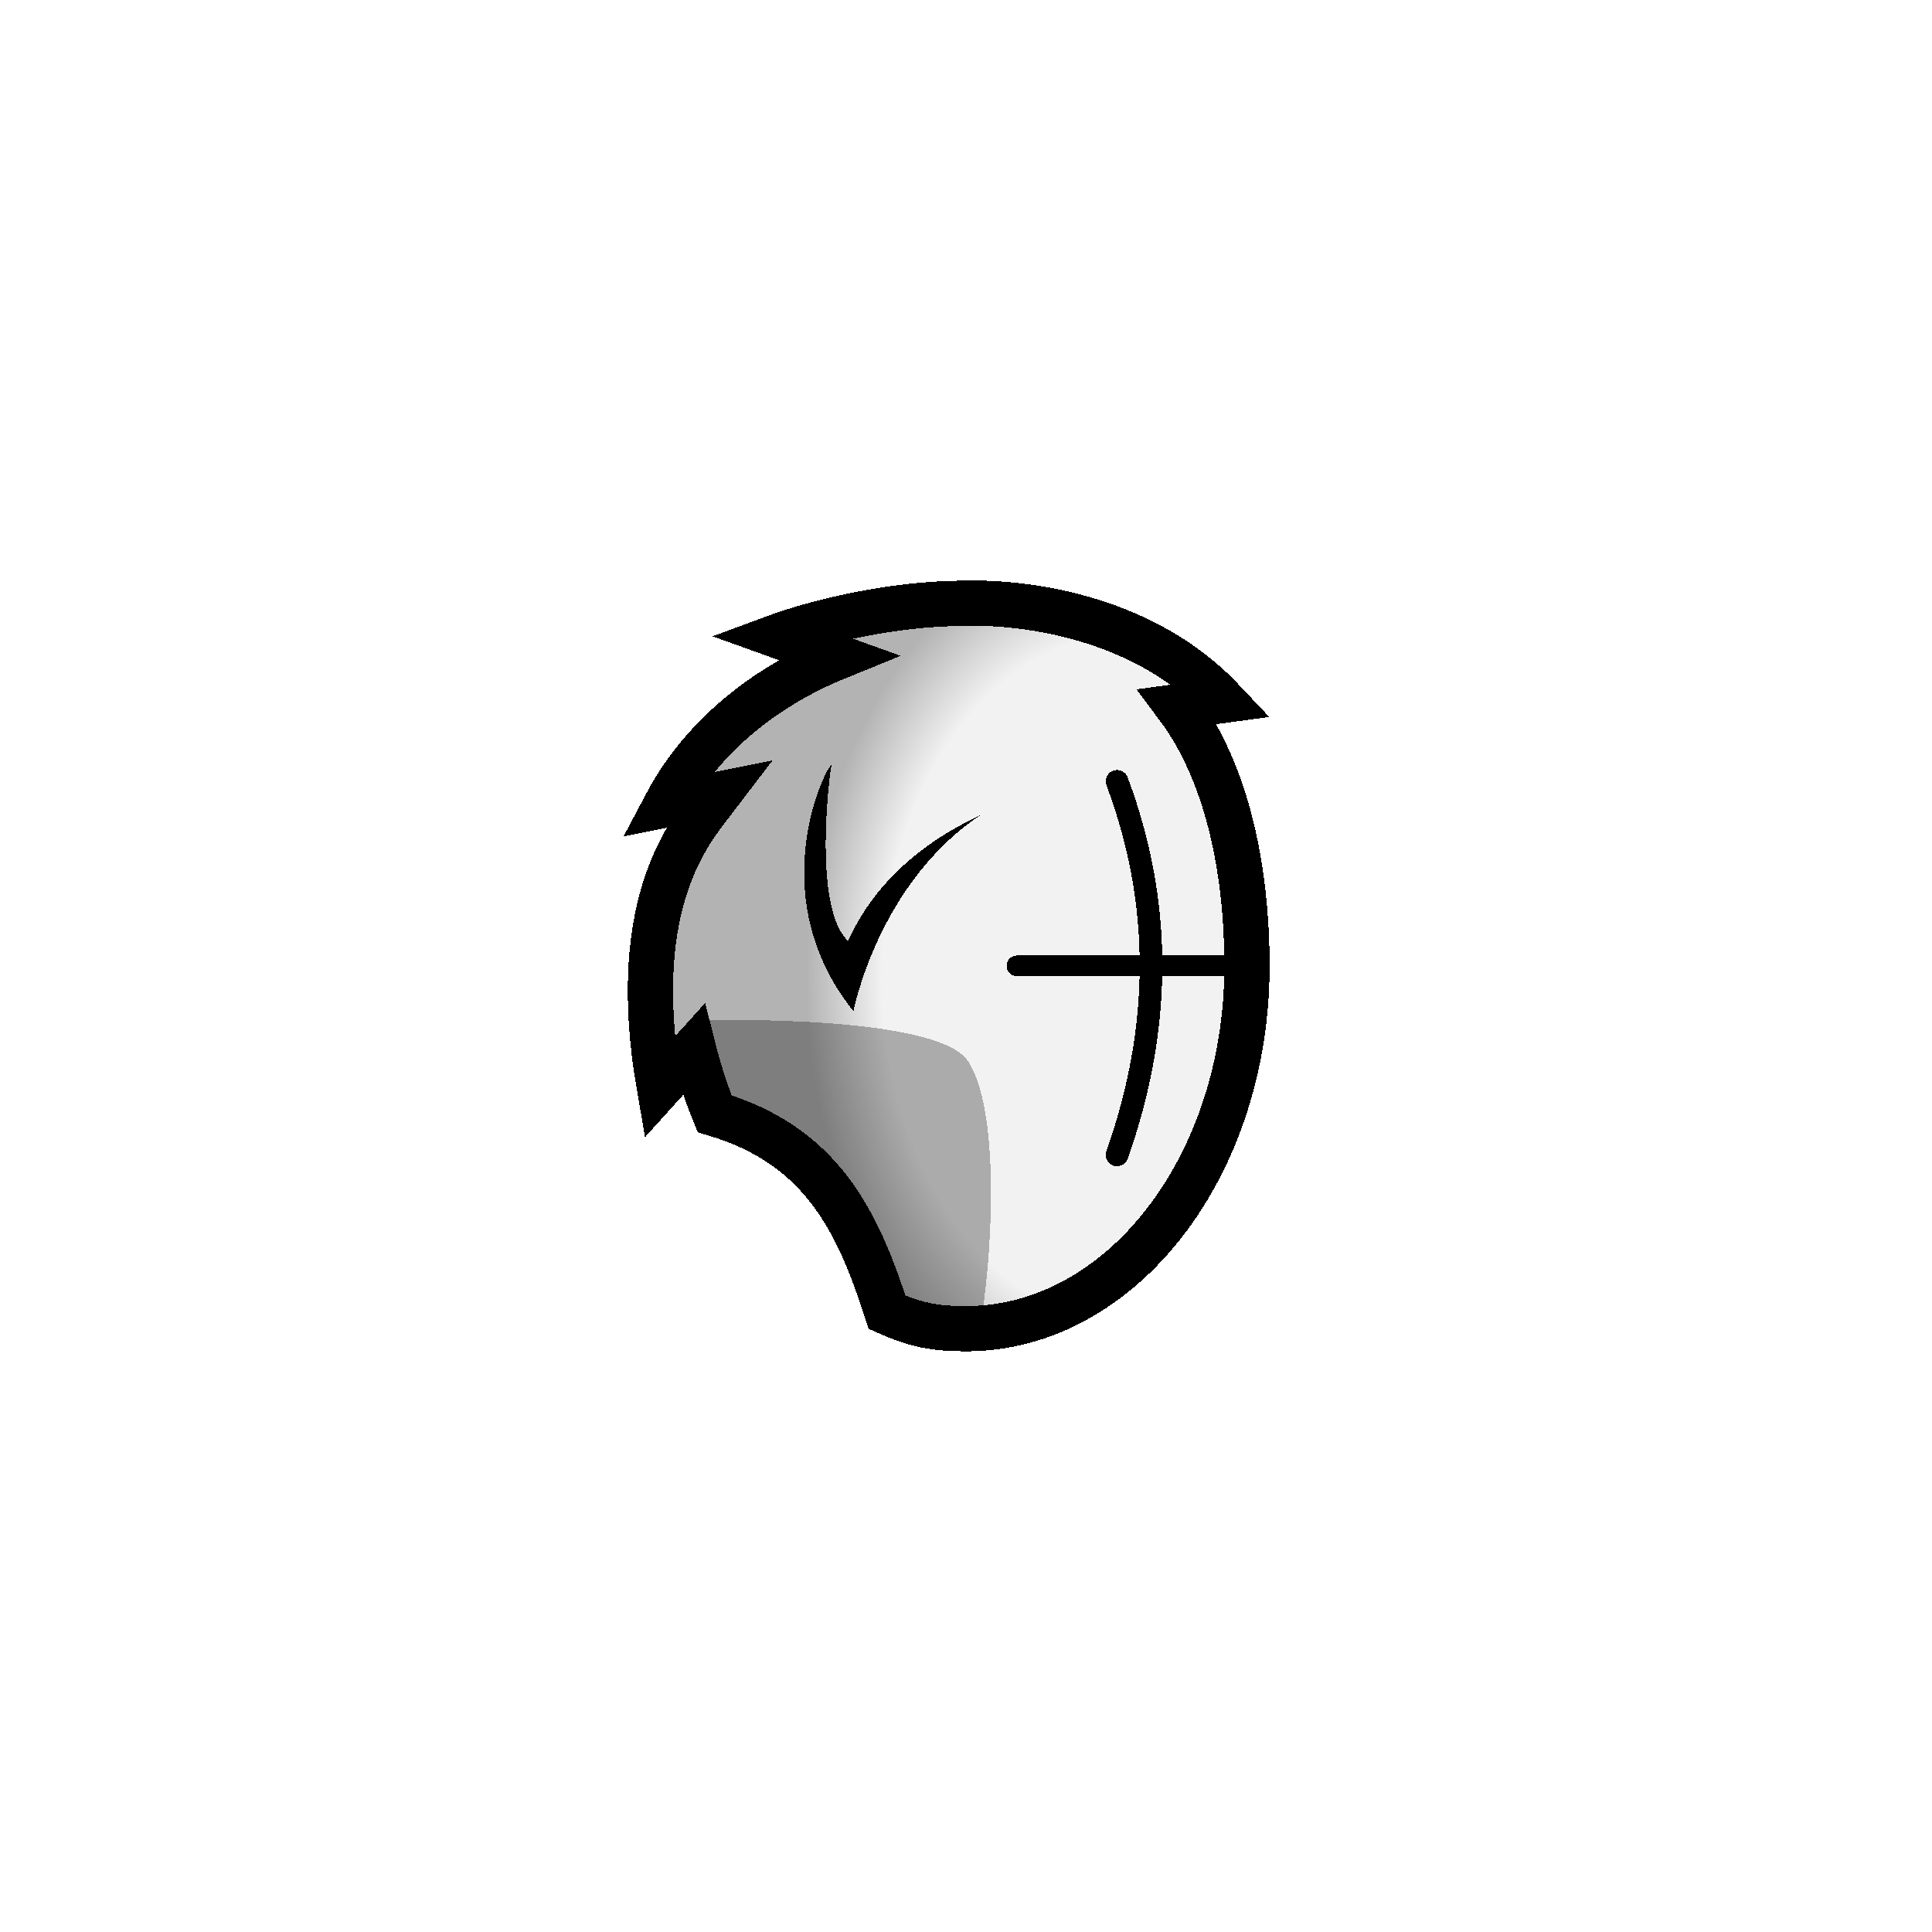
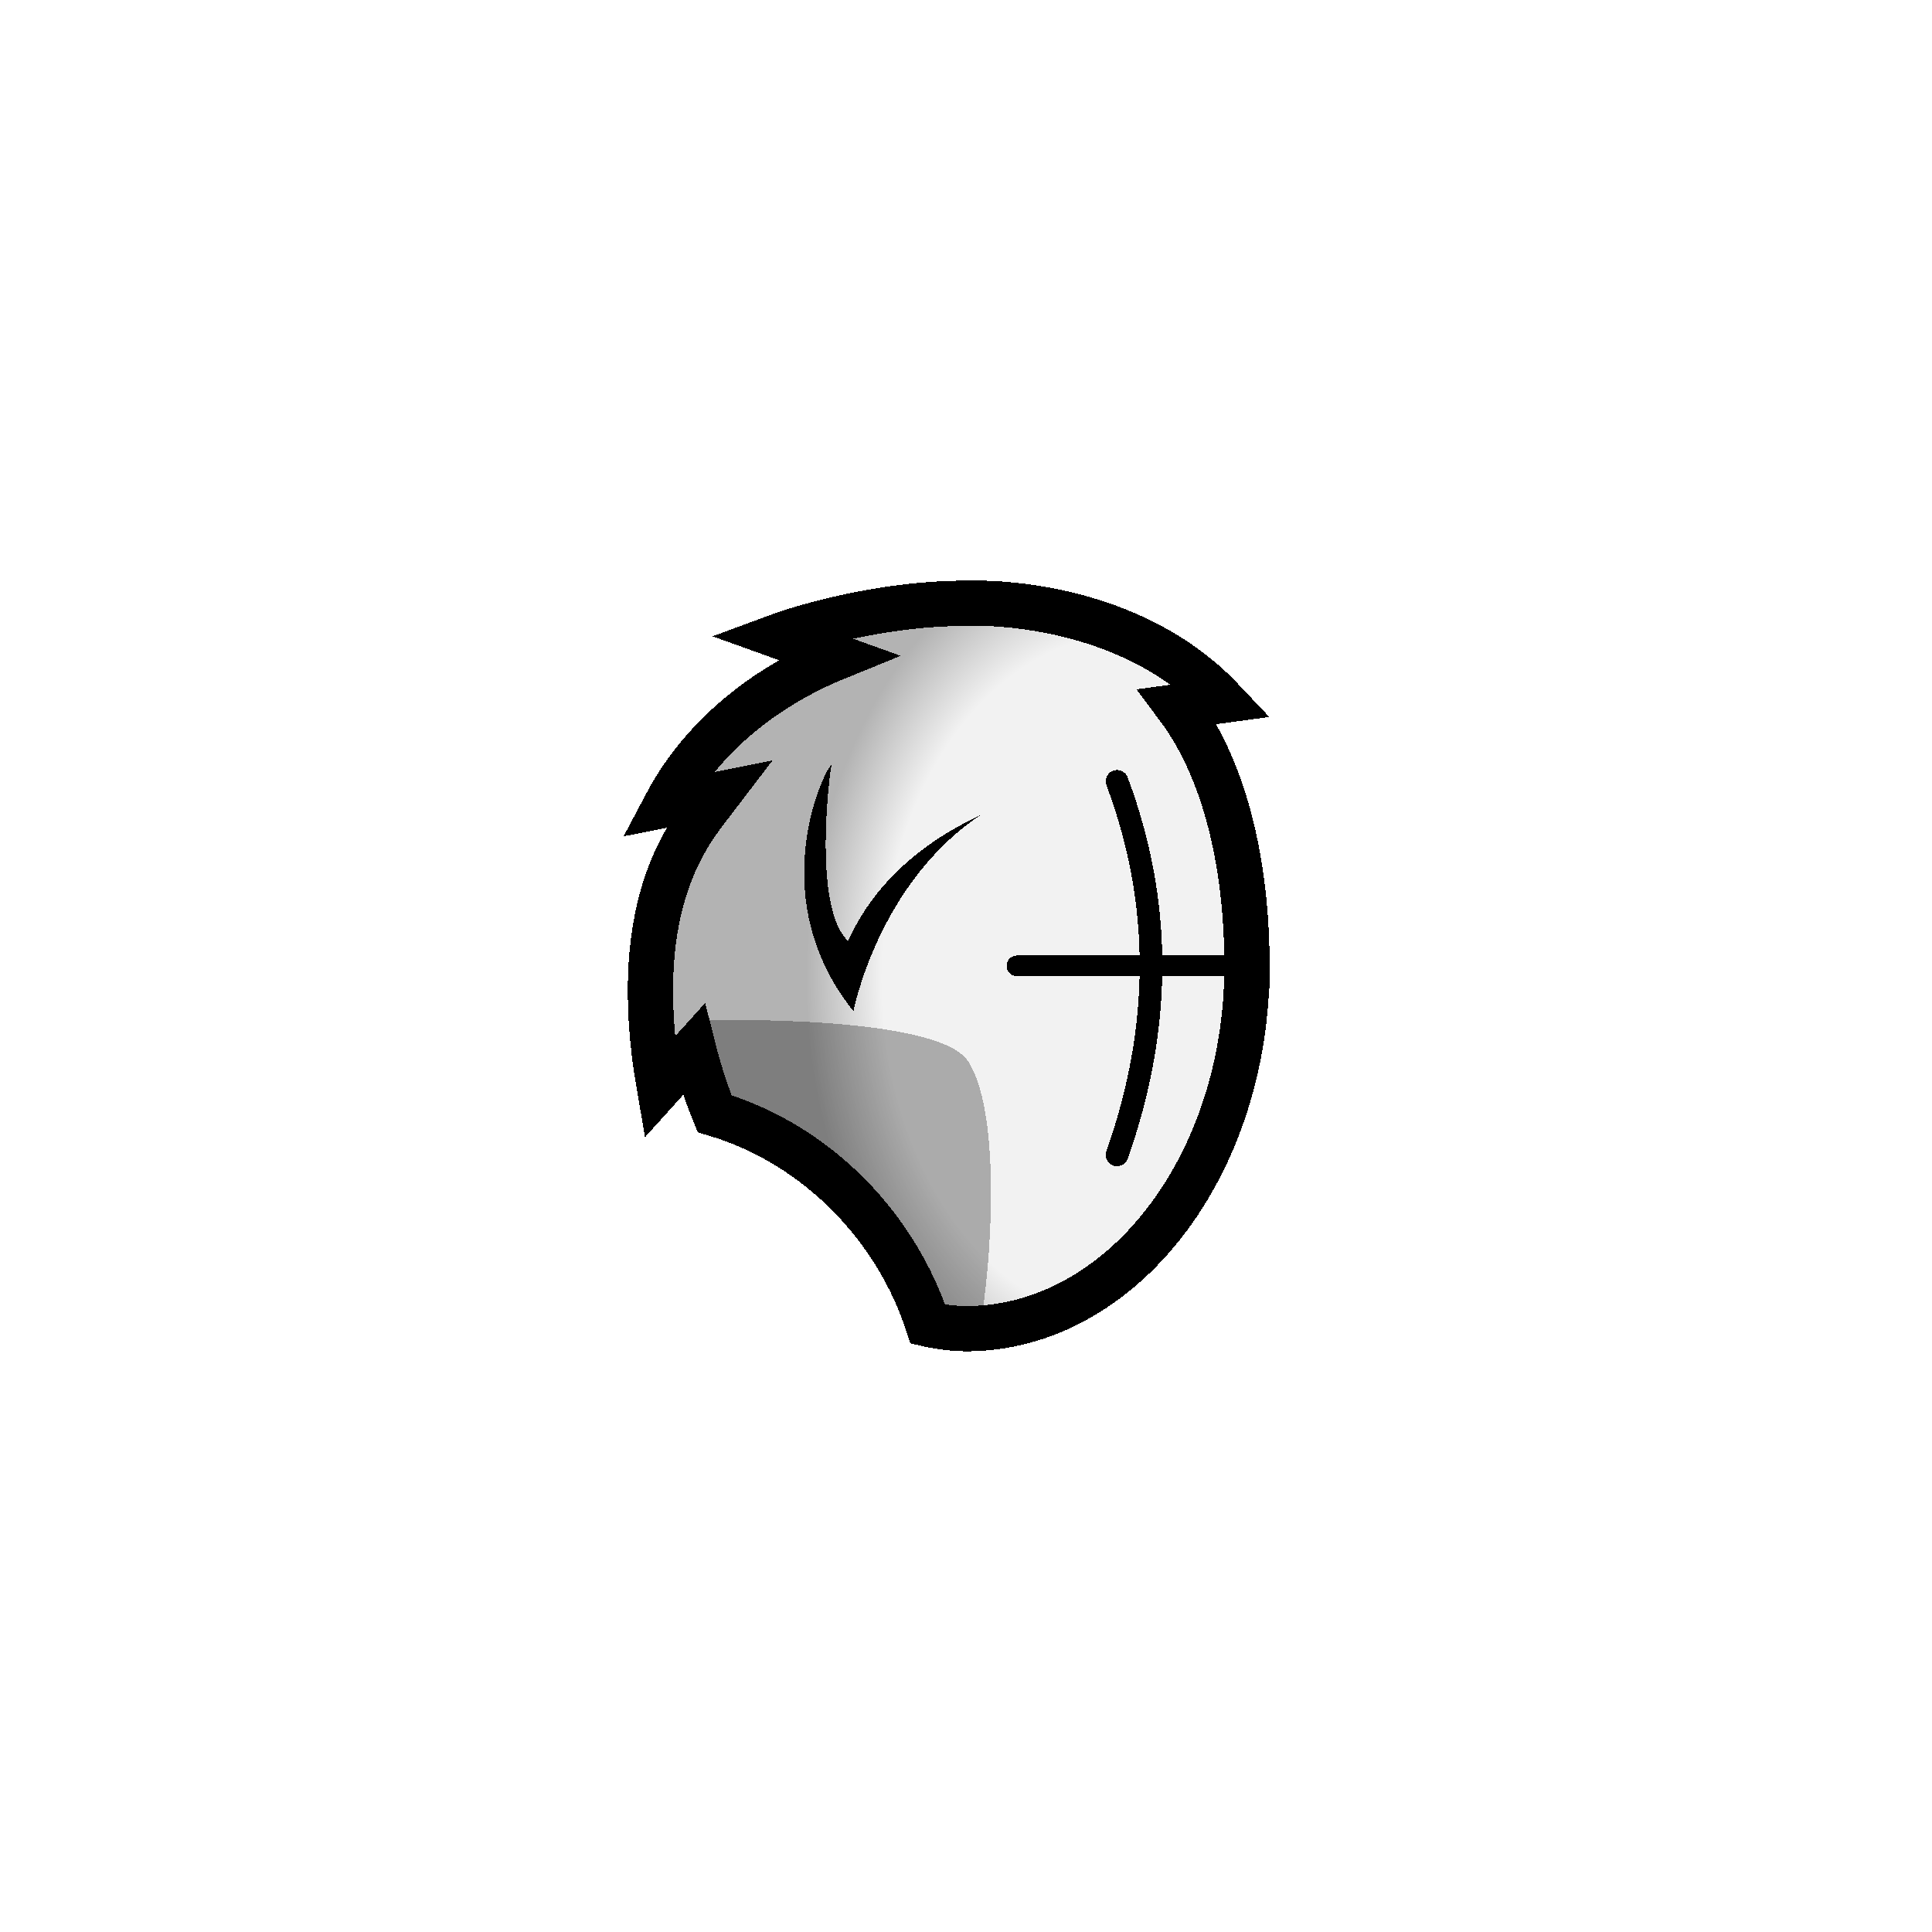
<svg xmlns="http://www.w3.org/2000/svg" xmlns:xlink="http://www.w3.org/1999/xlink" width="1280" height="1280" viewBox="0 0 338.667 338.667" version="1.1" id="svg5" shape-rendering="crispEdges">
  <defs id="defs2">
    <linearGradient id="linearGradient133751">
      <stop style="stop-color:#f2f2f2;stop-opacity:1" offset="0" id="stop133747" />
      <stop style="stop-color:#f2f2f2;stop-opacity:1" offset="0.767" id="stop246521" />
      <stop style="stop-color:#b3b3b3;stop-opacity:1" offset="1" id="stop133749" />
    </linearGradient>
    <radialGradient xlink:href="#linearGradient133751" id="radialGradient246293" gradientUnits="userSpaceOnUse" gradientTransform="matrix(-1.055293,0,5.3720846e-6,-1.454868,418.5025,484.0516)" cx="208.536" cy="214.829" fx="208.536" fy="214.829" r="54.159" />
  </defs>
  <g id="layer1" style="display:inline" />
  <g id="layer2" style="display:inline">
-     <path id="path584" style="mix-blend-mode:luminosity;fill:url(#radialGradient246293);stroke:#000000;stroke-width:7.938;stroke-linejoin:miter;stroke-miterlimit:4;stroke-dasharray:none" d="m 218.587,169.333 c 0,35.113 -22.052,63.578 -49.254,63.578 -5.584,0 -8.834,-0.67 -13.837,-2.88 -5.229,-16.258 -11.598,-29.243 -30.231,-34.806 -1.506,-3.643 -2.826,-7.84 -3.683,-11.241 l -6.001,6.649 c -5.825,-33.697 6.116,-45.809 10.356,-51.397 l -9.221,1.842 c 6.065,-11.475 16.764,-20.474 30.078,-25.889 l -10.313,-3.705 c 0,0 15.458,-5.728 32.852,-5.728 0,0 27.481,-1.533 44.987,17.034 l -7.887,1.072 c 8.573,11.44 12.154,28.298 12.154,45.472 z" />
-     <path style="display:inline;fill:#000000;fill-opacity:0.295;stroke:#000000;stroke-width:0;stroke-linecap:butt;stroke-linejoin:miter;stroke-miterlimit:4;stroke-dasharray:none;stroke-opacity:1" d="m 140.953,206.538 c 16.581,27.948 17.384,25.082 31.281,23.334 1.772,-11.826 2.939,-35.271 -2.482,-43.778 -5.421,-8.507 -47.241,-7.233 -47.241,-7.233 0,0 -0.029,7.586 4.075,14.481 3.009,5.055 9.218,8.943 14.367,13.196 z" id="path6005" />
+     <path id="path584" style="mix-blend-mode:luminosity;fill:url(#radialGradient246293);stroke:#000000;stroke-width:7.938;stroke-linejoin:miter;stroke-miterlimit:4;stroke-dasharray:none" d="m 218.587,169.333 c 0,35.113 -22.052,63.578 -49.254,63.578 -3.245,0 -6.693,-0.792 -6.693,-0.792 -5.229,-16.258 -18.742,-31.331 -37.374,-36.895 -1.506,-3.643 -2.826,-7.84 -3.683,-11.241 l -6.001,6.649 c -5.825,-33.697 6.116,-45.809 10.356,-51.397 l -9.221,1.842 c 6.065,-11.475 16.764,-20.474 30.078,-25.889 l -10.313,-3.705 c 0,0 15.458,-5.728 32.852,-5.728 0,0 27.481,-1.533 44.987,17.034 l -7.887,1.072 c 8.573,11.44 12.154,28.298 12.154,45.472 z" />
+     <path style="display:inline;fill:#000000;fill-opacity:0.295;stroke:#000000;stroke-width:0;stroke-linecap:butt;stroke-linejoin:miter;stroke-miterlimit:4;stroke-dasharray:none;stroke-opacity:1" d="m 140.953,206.538 c 28.704,23.518 17.466,25.052 31.281,23.334 1.772,-11.826 2.939,-35.271 -2.482,-43.778 -5.421,-8.507 -47.241,-7.233 -47.241,-7.233 0,0 -0.029,7.586 4.075,14.481 3.009,5.055 9.218,8.943 14.367,13.196 z" id="path6005" />
    <path style="display:inline;fill:#000000;fill-opacity:1;stroke:#000000;stroke-width:0;stroke-linecap:butt;stroke-linejoin:miter;stroke-miterlimit:4;stroke-dasharray:none;stroke-opacity:1" d="m 172.091,142.744 c -0.494,0.527 -16.393,6.359 -23.416,22.199 -6.45,-5.933 -3.054,-30.921 -2.91,-30.798 -0.617,-0.507 -12.618,22.626 3.836,43.101 0,0 4.357,-22.577 22.49,-34.502 z" id="path8562" />
  </g>
  <g id="layer3" style="display:inline">
    <path style="display:inline;fill:none;stroke:#000000;stroke-width:3.969;stroke-linecap:round;stroke-linejoin:miter;stroke-miterlimit:4;stroke-dasharray:none;stroke-opacity:1" d="m 195.815,136.962 c 8.026,21.435 7.849,43.27 0,65.481" id="path1875" />
    <path style="display:inline;fill:none;stroke:#000000;stroke-width:3.619;stroke-linecap:round;stroke-linejoin:miter;stroke-miterlimit:4;stroke-dasharray:none;stroke-opacity:1" d="m 178.259,169.307 c 13.675,0 26.958,0 41.065,0" id="path2880" />
  </g>
</svg>
